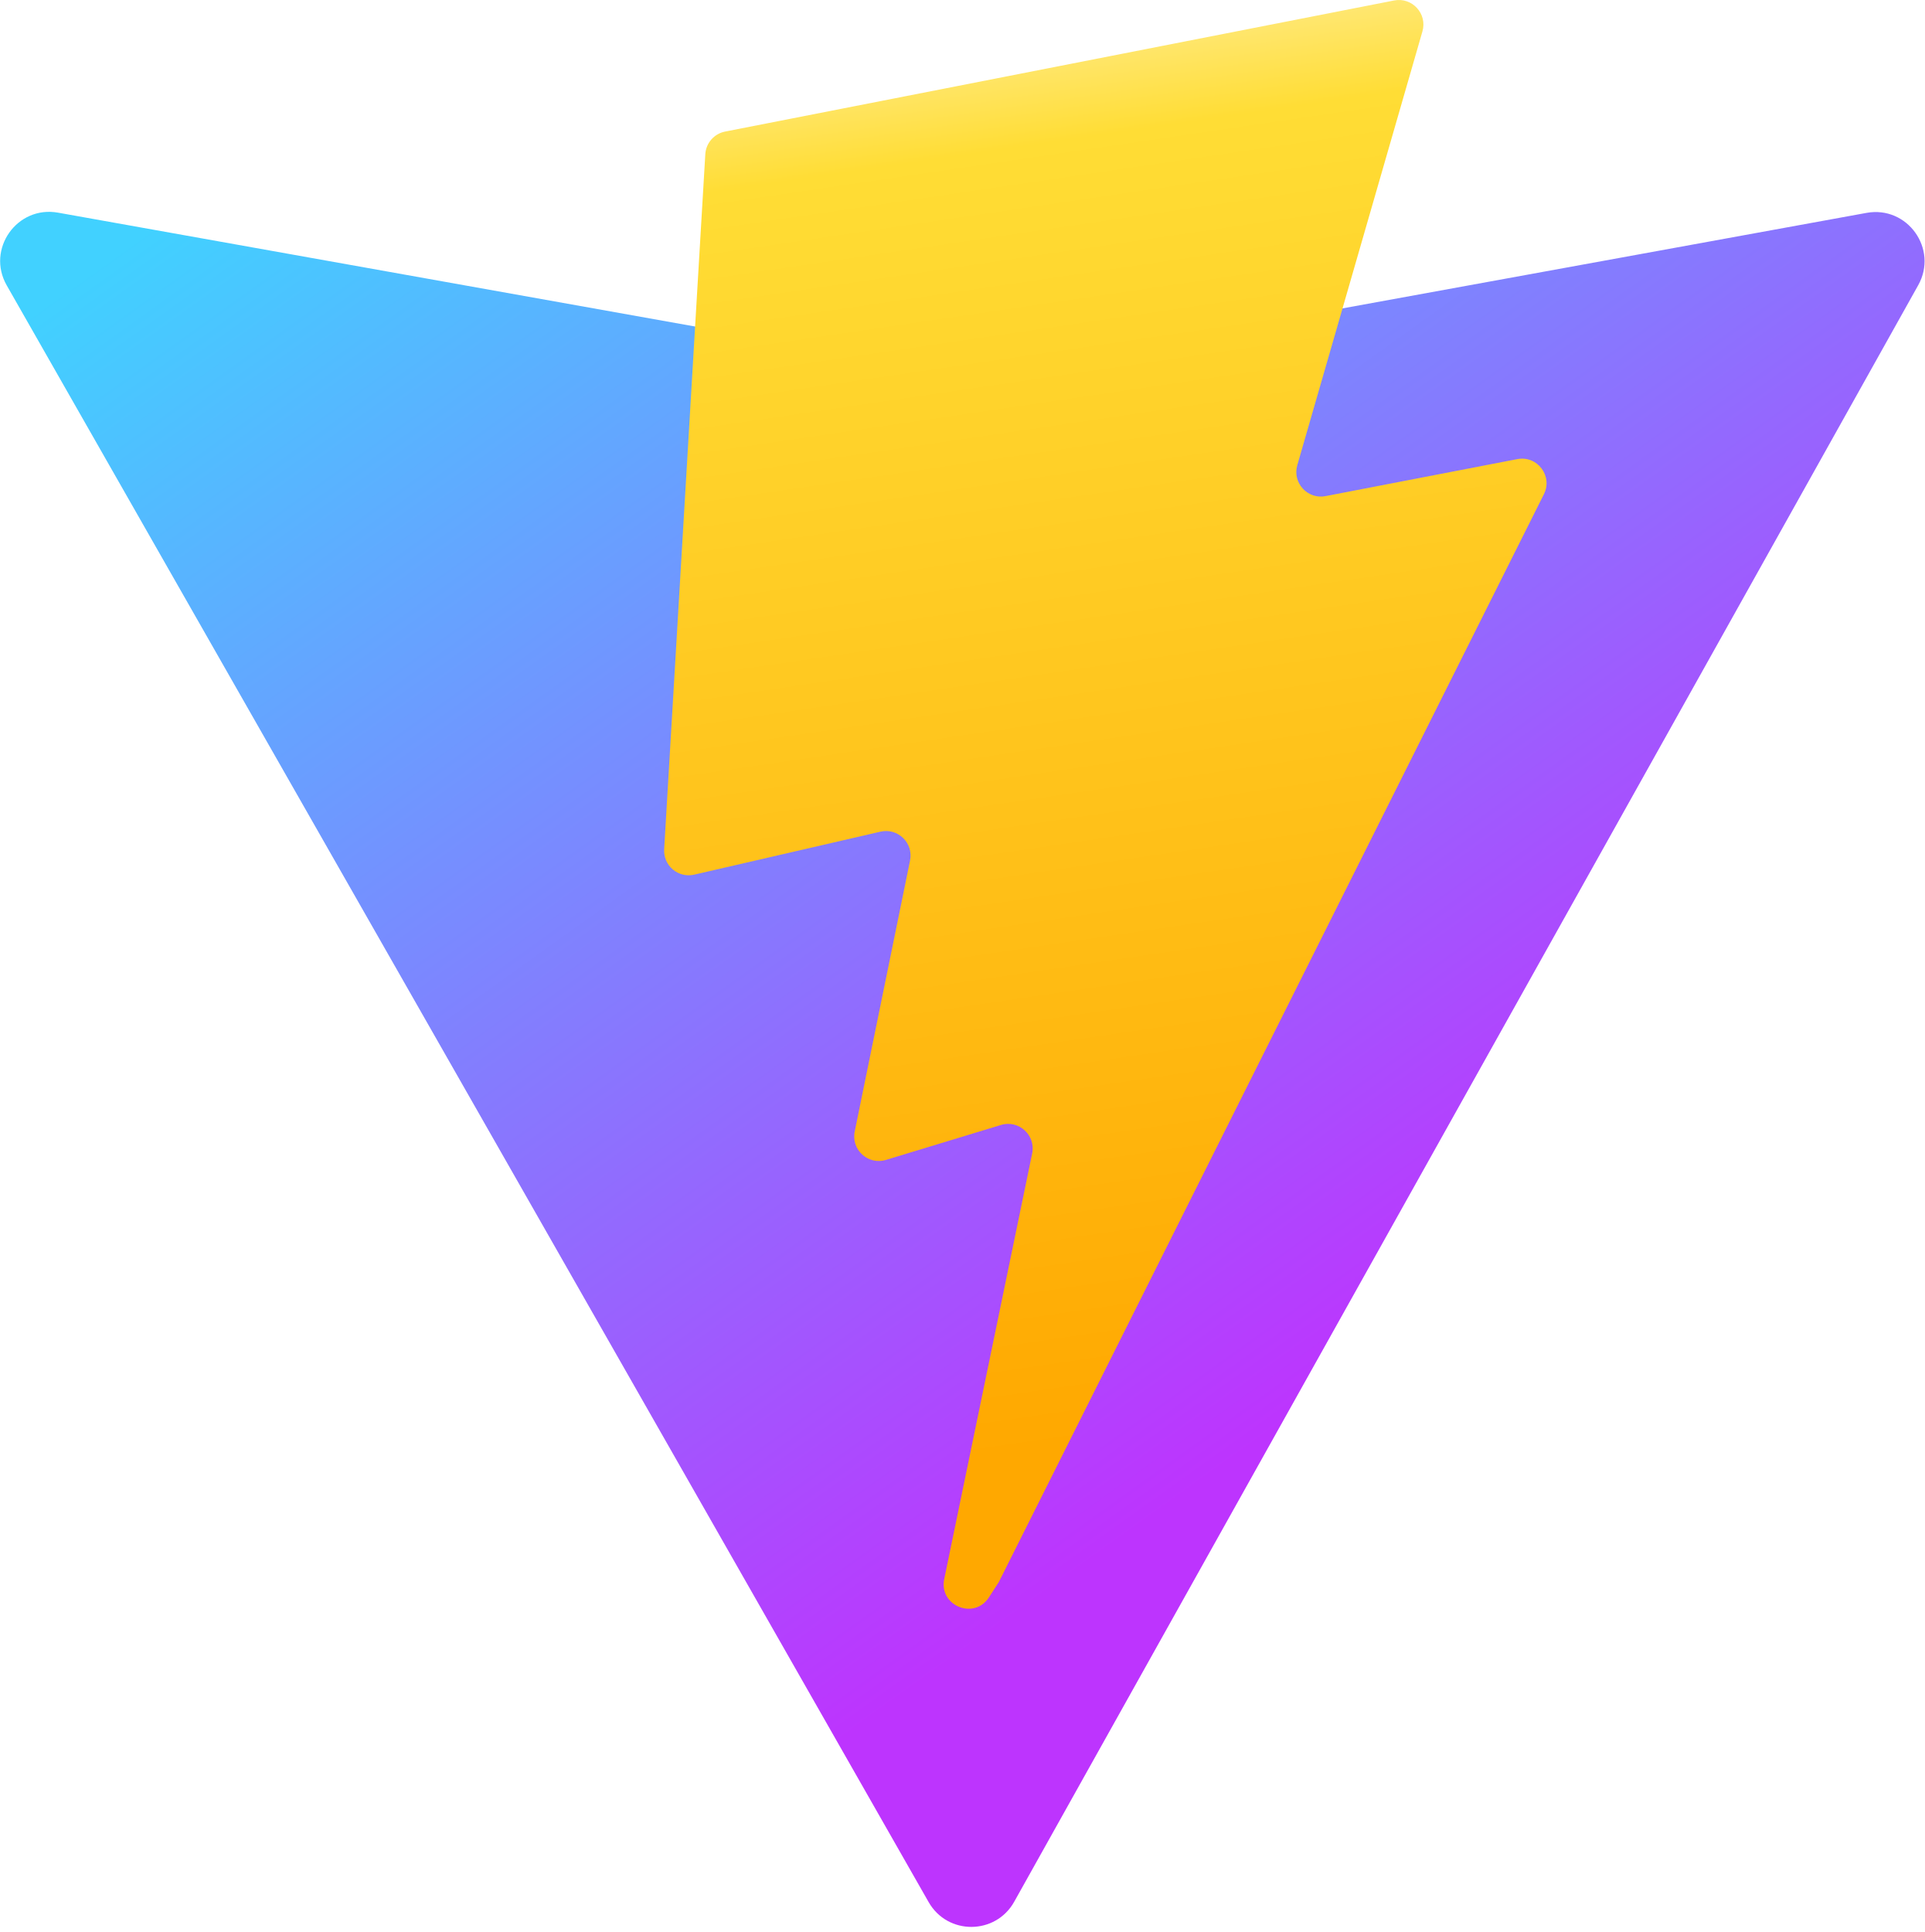
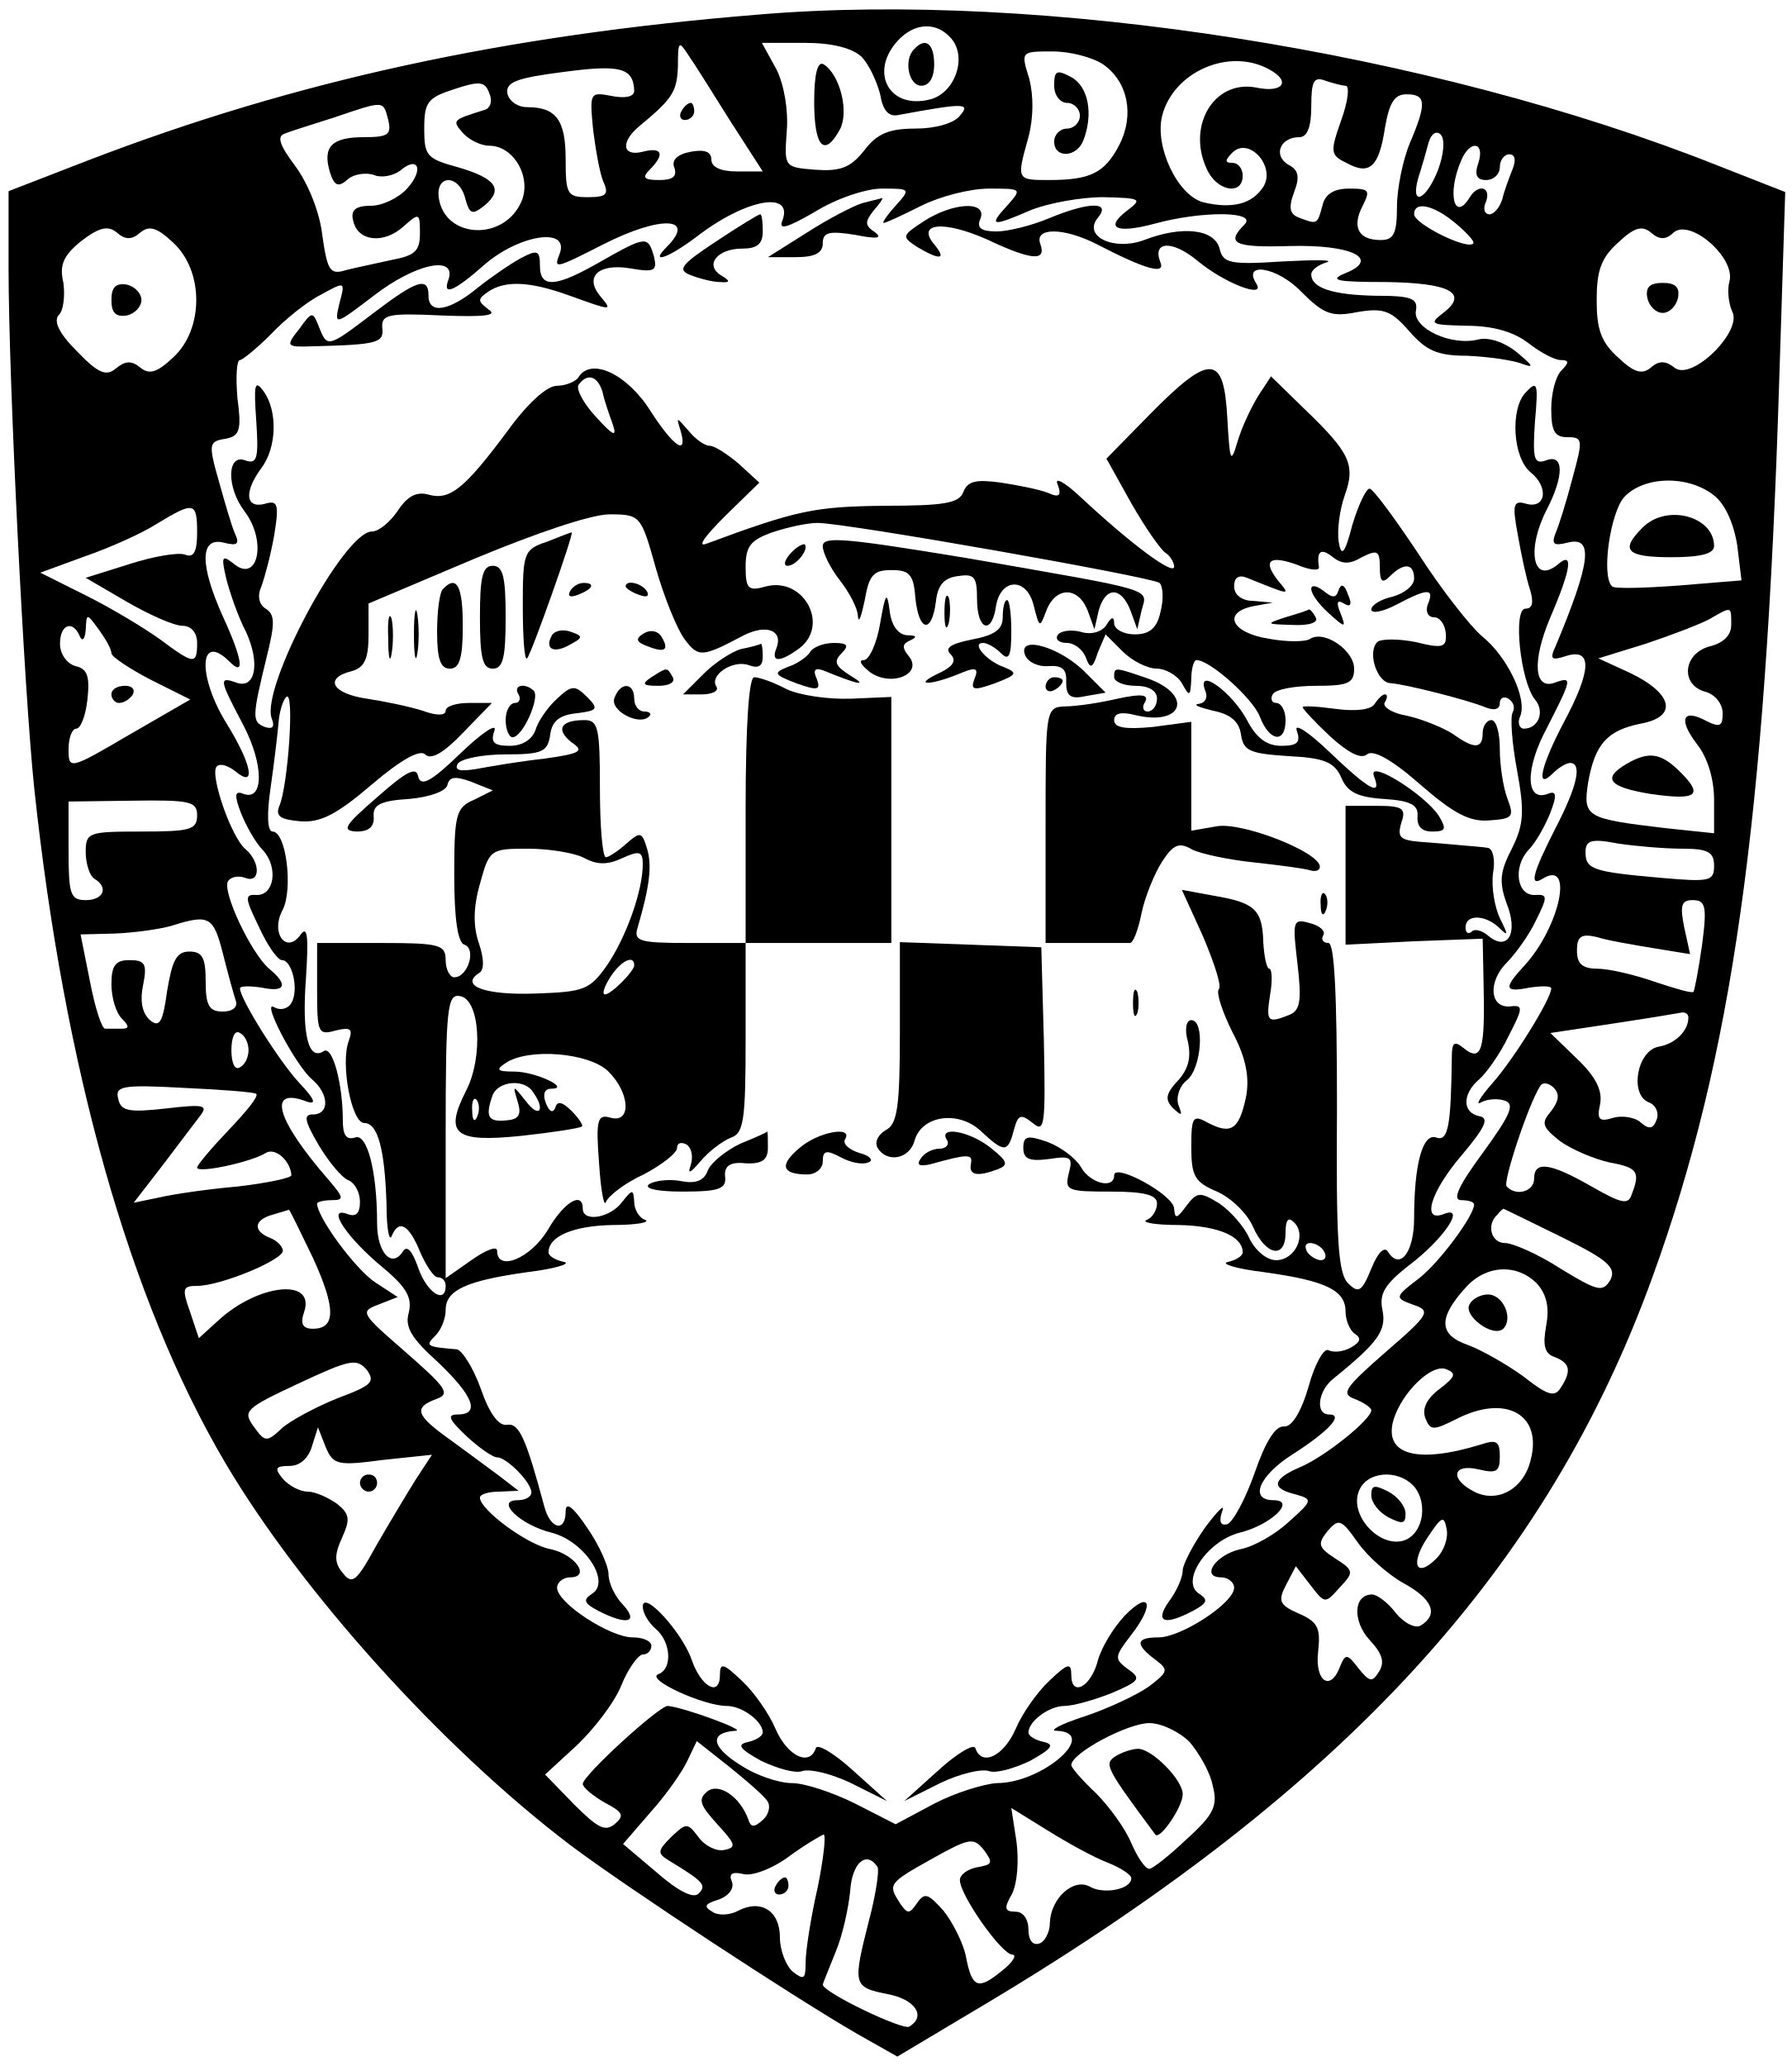
- <svg xmlns="http://www.w3.org/2000/svg" aria-hidden="true" role="img" class="iconify iconify--logos" width="31.88" height="32" preserveAspectRatio="xMidYMid meet" viewBox="0 0 256 257">
-   <defs>
-     <linearGradient id="IconifyId1813088fe1fbc01fb466" x1="-.828%" x2="57.636%" y1="7.652%" y2="78.411%">
-       <stop offset="0%" stop-color="#41D1FF" />
-       <stop offset="100%" stop-color="#BD34FE" />
-     </linearGradient>
-     <linearGradient id="IconifyId1813088fe1fbc01fb467" x1="43.376%" x2="50.316%" y1="2.242%" y2="89.03%">
-       <stop offset="0%" stop-color="#FFEA83" />
-       <stop offset="8.333%" stop-color="#FFDD35" />
-       <stop offset="100%" stop-color="#FFA800" />
-     </linearGradient>
-   </defs>
-   <path fill="url(#IconifyId1813088fe1fbc01fb466)" d="M255.153 37.938L134.897 252.976c-2.483 4.44-8.862 4.466-11.382.048L.875 37.958c-2.746-4.814 1.371-10.646 6.827-9.67l120.385 21.517a6.537 6.537 0 0 0 2.322-.004l117.867-21.483c5.438-.991 9.574 4.796 6.877 9.62Z" />
-   <path fill="url(#IconifyId1813088fe1fbc01fb467)" d="M185.432.063L96.44 17.501a3.268 3.268 0 0 0-2.634 3.014l-5.474 92.456a3.268 3.268 0 0 0 3.997 3.378l24.777-5.718c2.318-.535 4.413 1.507 3.936 3.838l-7.361 36.047c-.495 2.426 1.782 4.5 4.151 3.78l15.304-4.649c2.372-.72 4.652 1.36 4.15 3.788l-11.698 56.621c-.732 3.542 3.979 5.473 5.943 2.437l1.313-2.028l72.516-144.72c1.215-2.423-.88-5.186-3.54-4.672l-25.505 4.922c-2.396.462-4.435-1.77-3.759-4.114l16.646-57.705c.677-2.35-1.37-4.583-3.769-4.113Z" />
+ <svg xmlns="http://www.w3.org/2000/svg" version="1.0" width="209pt" height="241pt" viewBox="0 0 209 241" preserveAspectRatio="xMidYMid meet">
+   <g transform="translate(0,241) scale(0.1,-0.1)" fill="#000000" stroke="none">
+     <path d="M885 2393 c-296 -24 -540 -77 -782 -170 l-93 -36 0 -91 c0 -127 18 -492 30 -606 35 -327 111 -596 222 -785 89 -151 253 -333 403 -447 65 -49 263 -179 336 -221 l46 -26 109 65 c415 249 649 505 772 844 93 256 132 532 148 1046 l7 220 -79 31 c-335 133 -788 204 -1119 176z m225 -28 c19 -22 4 -64 -25 -71 -47 -12 -71 31 -38 68 20 22 46 23 63 3z m-258 -96 l38 -59 -30 0 c-19 0 -30 5 -30 14 0 9 -8 12 -24 9 -16 -3 -23 -10 -19 -19 3 -10 -2 -14 -18 -14 -18 0 -20 3 -11 12 18 18 15 27 -8 21 -24 -6 -26 11 -5 29 40 33 45 41 46 71 0 29 1 30 12 13 7 -10 29 -45 49 -77z m153 75 c9 -9 18 -29 22 -44 3 -19 10 -27 22 -24 76 14 84 14 71 -1 -7 -9 -29 -15 -52 -15 -31 0 -45 -6 -60 -26 -16 -20 -28 -24 -57 -22 -36 3 -36 3 -33 45 2 24 -3 54 -12 72 l-17 31 50 0 c32 0 55 -6 66 -16z m282 -9 c29 -20 37 -59 19 -94 -17 -33 -34 -41 -82 -41 -38 0 -38 0 -24 50 6 23 6 48 1 68 -10 32 -10 32 27 32 21 0 47 -7 59 -15z m-547 -31 c0 -7 -11 -9 -26 -6 -26 5 -26 4 -22 -39 3 -24 8 -52 12 -61 7 -15 3 -18 -18 -18 -24 0 -26 3 -26 44 0 46 -11 61 -45 61 -11 0 -21 7 -23 16 -2 13 10 18 65 25 67 9 82 5 83 -22z m741 25 c26 -14 16 -28 -16 -21 -50 9 -82 -48 -55 -99 13 -23 40 -26 40 -4 0 8 -5 15 -12 15 -9 0 -9 3 0 12 19 19 51 -16 36 -40 -13 -20 -36 -26 -70 -18 -30 8 -57 65 -48 101 13 51 78 80 125 54z m-915 -47 c-38 -12 -39 -12 -26 -27 7 -8 21 -15 31 -15 29 0 50 -38 37 -66 -21 -46 -89 -42 -96 5 -4 28 24 28 31 -1 5 -18 8 -19 22 -8 23 19 14 32 -31 45 -36 10 -39 13 -39 45 0 31 4 36 35 46 30 10 36 9 41 -5 4 -9 1 -17 -5 -19z m1004 28 c5 0 3 -18 -5 -40 -13 -37 -13 -41 6 -50 27 -15 38 -5 45 41 5 29 11 39 25 39 23 0 24 -10 4 -57 -8 -19 -15 -53 -15 -74 0 -32 -4 -39 -19 -39 -26 0 -34 15 -21 40 9 18 8 20 -16 20 -17 0 -28 -6 -31 -20 -6 -22 -6 -22 -27 -14 -11 4 -13 11 -6 30 7 18 5 26 -7 32 -18 11 -9 32 13 32 9 0 14 11 14 36 0 29 3 35 16 30 9 -3 20 -6 24 -6z m-1117 -40 c4 -17 0 -20 -28 -20 -38 0 -49 -11 -40 -41 5 -16 10 -18 21 -8 7 6 21 8 30 5 9 -4 23 -1 31 5 21 18 28 1 8 -21 -10 -11 -29 -20 -42 -20 -18 0 -24 -5 -21 -17 5 -25 36 -28 59 -7 18 16 19 16 19 -8 0 -21 -6 -26 -32 -31 -18 -4 -42 -9 -54 -12 -19 -6 -22 -1 -28 41 -3 27 -17 61 -32 81 -18 24 -21 34 -12 37 7 3 33 11 58 19 59 20 57 20 63 -3z m1225 -58 c-14 -36 -33 -44 -23 -9 4 12 9 30 12 41 3 10 9 14 14 9 5 -5 4 -22 -3 -41z m47 8 c-5 -14 -2 -20 9 -20 9 0 16 7 16 15 0 8 5 15 11 15 7 0 8 -7 4 -17 -4 -10 -10 -26 -12 -35 -3 -10 -10 -18 -15 -18 -6 0 -8 7 -4 15 6 17 -9 21 -19 5 -18 -30 -27 4 -10 43 10 24 28 22 20 -3z m-680 -50 c-10 -11 -16 -20 -14 -20 3 0 22 9 44 20 22 11 57 20 79 20 38 0 39 0 21 -20 -22 -24 -18 -25 28 -5 20 8 58 15 84 15 44 -1 46 -2 29 -15 -28 -21 -14 -28 31 -16 54 15 121 15 105 -1 -22 -22 -12 -27 53 -25 72 2 107 -15 64 -32 -19 -8 -9 -10 48 -10 75 -1 97 -13 67 -36 -17 -13 -15 -14 27 -15 31 0 55 -7 72 -20 14 -11 31 -20 38 -20 10 0 10 -3 1 -12 -7 -7 -12 -27 -12 -45 0 -26 4 -33 19 -33 18 0 18 -3 6 -47 -7 -27 -16 -56 -20 -65 -5 -13 -2 -15 14 -11 31 8 27 -23 -14 -121 -7 -15 -5 -17 13 -11 30 9 29 -17 -3 -77 -27 -51 -34 -81 -13 -60 7 7 16 12 20 12 14 0 9 -26 -17 -76 -27 -53 -31 -69 -15 -59 37 23 20 -56 -21 -101 -25 -27 -24 -32 6 -26 14 2 25 2 25 -1 0 -12 -44 -83 -69 -111 -14 -16 -20 -26 -13 -22 7 4 20 5 28 2 12 -4 6 -17 -26 -61 -28 -38 -36 -55 -25 -55 8 0 15 -2 15 -5 0 -13 -40 -67 -64 -86 -29 -22 -29 -23 -7 -31 21 -7 19 -11 -32 -55 -48 -42 -53 -49 -36 -55 10 -4 19 -10 19 -13 0 -11 -54 -54 -82 -66 -33 -14 -36 -25 -7 -32 21 -6 21 -7 -7 -32 -16 -15 -41 -29 -56 -32 -29 -6 -48 -33 -23 -33 8 0 15 -6 15 -12 0 -18 -62 -58 -88 -58 -27 0 -28 -8 -4 -26 16 -12 15 -14 -7 -31 -14 -10 -48 -26 -75 -35 -28 -9 -43 -17 -33 -17 50 -2 -16 -61 -70 -61 -15 -1 -48 -11 -73 -24 l-45 -24 -47 24 c-26 13 -59 24 -74 24 -15 0 -42 9 -60 21 -34 21 -37 38 -6 40 15 0 -62 28 -79 29 -10 0 -99 -81 -99 -91 0 -4 12 -14 26 -22 21 -11 23 -15 11 -25 -11 -9 -20 -4 -47 23 l-34 35 37 34 c20 19 44 50 52 70 8 20 20 36 25 36 6 0 10 5 10 10 0 6 -10 10 -22 10 -26 0 -88 40 -88 58 0 6 7 12 15 12 25 0 6 27 -23 33 -27 5 -82 46 -82 60 0 4 10 7 23 7 l22 1 -22 17 c-12 9 -38 28 -57 42 -41 29 -44 38 -17 48 17 6 12 13 -36 55 -52 45 -53 47 -32 55 l23 9 -26 17 c-23 15 -68 76 -68 92 0 2 8 4 17 4 15 0 14 3 -3 23 -62 71 -73 110 -26 92 12 -4 9 3 -9 22 -24 26 -69 98 -69 110 0 3 11 3 25 1 28 -6 32 3 9 22 -21 18 -55 90 -48 102 3 5 12 7 20 4 18 -7 18 18 1 33 -17 13 -43 89 -34 97 4 4 13 1 22 -6 24 -20 19 8 -10 55 -35 56 -33 109 3 73 18 -18 15 3 -8 53 -27 60 -27 93 1 86 16 -4 19 -2 13 11 -4 9 -12 37 -19 62 -12 42 -11 45 7 48 18 3 20 10 15 48 -2 24 -1 44 3 44 3 0 20 14 36 30 16 17 42 38 58 46 29 16 29 16 22 -10 -6 -26 -6 -26 40 9 49 38 98 48 87 18 -7 -19 8 -12 42 18 40 35 100 45 88 13 -7 -18 -6 -18 51 11 67 34 109 32 74 -3 -21 -21 2 -13 35 12 57 44 113 54 100 19 -5 -12 5 -9 38 10 24 15 59 27 78 27 33 0 34 0 16 -20z m654 -21 c13 -11 22 -21 20 -23 -7 -8 -69 23 -69 34 0 16 23 11 49 -11z m-1535 -10 c10 8 19 6 38 -12 36 -33 36 -101 0 -134 -19 -18 -28 -20 -38 -12 -11 9 -18 8 -29 -1 -11 -9 -20 -6 -45 20 -22 22 -28 36 -21 43 5 5 7 22 5 37 -5 21 0 32 21 49 21 16 31 18 41 10 10 -9 18 -9 28 0z m1789 0 c20 16 72 -30 65 -57 -3 -10 -1 -26 3 -35 13 -23 -47 -82 -67 -66 -10 8 -18 9 -28 0 -10 -8 -19 -6 -38 12 -20 18 -25 33 -25 67 0 34 5 49 25 67 19 18 28 20 38 12 10 -9 18 -9 27 0z m47 -307 c13 -10 23 -33 27 -58 l5 -41 -73 -6 c-40 -3 -76 -4 -78 -1 -13 12 -2 86 14 104 23 25 75 26 105 2z m-1770 -43 c0 -23 -4 -30 -14 -26 -8 3 -37 -2 -65 -11 l-51 -16 48 -28 c26 -15 55 -28 65 -28 10 0 17 -8 17 -20 0 -26 -4 -25 -43 4 -18 13 -56 36 -86 51 l-54 27 52 19 c29 10 67 27 84 38 43 26 47 26 47 -10z m1790 -108 c0 -12 -9 -21 -25 -25 -31 -8 -35 -45 -5 -53 11 -3 20 -14 20 -25 0 -15 -3 -17 -19 -9 -28 15 -33 2 -11 -27 12 -15 20 -40 20 -65 l0 -39 -57 6 c-93 11 -96 13 -90 53 8 45 22 61 62 69 43 8 37 35 -13 59 l-37 17 55 17 c30 10 64 23 75 29 26 15 25 15 25 -7z m-1890 -33 c0 -4 21 -18 46 -31 l46 -23 -71 -41 c-70 -41 -71 -41 -71 -17 0 13 4 24 9 24 5 0 11 15 13 34 3 27 0 36 -14 39 -10 3 -18 14 -18 26 0 23 15 28 23 9 3 -7 6 -4 7 7 1 20 1 20 15 1 8 -11 15 -23 15 -28z m100 -189 c0 -17 -8 -19 -65 -19 -62 0 -65 -1 -65 -24 0 -14 5 -28 10 -31 17 -10 11 -25 -10 -25 -18 0 -20 7 -20 58 l0 57 75 1 c67 1 75 -1 75 -17z m1733 -39 c30 0 37 -4 37 -20 0 -18 -5 -19 -62 -14 -80 7 -88 10 -88 30 0 14 7 16 38 10 20 -3 54 -6 75 -6z m23 -112 c-4 -29 -9 -54 -10 -55 -2 -2 -22 4 -46 12 -23 8 -53 15 -66 15 -18 0 -24 6 -24 21 0 17 5 20 23 16 12 -4 42 -9 66 -13 l43 -7 -7 32 c-5 25 -3 31 10 31 15 0 17 -7 11 -52z m-1726 -10 c6 -24 13 -49 15 -55 3 -8 -4 -13 -15 -13 -16 0 -20 7 -20 35 0 28 -4 35 -19 35 -15 0 -20 -10 -26 -46 -5 -37 -9 -43 -20 -34 -9 8 -12 22 -8 41 5 25 2 29 -16 29 -16 0 -21 -6 -21 -28 0 -15 5 -33 12 -40 9 -9 9 -12 0 -12 -7 0 -15 0 -19 0 -4 -1 -12 24 -18 55 l-11 55 40 1 c23 1 52 5 66 9 44 14 49 11 60 -32z m1710 -75 c0 -16 -16 -31 -35 -34 -25 -5 -34 -56 -11 -65 8 -3 12 -12 9 -20 -4 -11 -9 -12 -19 -3 -7 6 -22 8 -32 5 -16 -5 -19 -2 -15 16 3 16 -5 32 -27 53 l-31 30 73 11 c40 6 76 12 81 13 4 0 7 -2 7 -6z m-1680 -38 c0 -8 -4 -17 -10 -20 -6 -4 -10 5 -10 20 0 15 4 24 10 20 6 -3 10 -12 10 -20z m9 -51 c3 -3 -12 -21 -32 -42 -20 -21 -37 -41 -37 -44 0 -7 62 6 80 17 11 7 29 -9 30 -26 0 -3 -28 -9 -62 -13 -35 -3 -76 -9 -93 -13 l-29 -6 34 44 c18 24 38 50 44 58 9 12 3 13 -40 8 -44 -5 -53 -3 -56 11 -4 15 4 17 76 13 45 -2 83 -5 85 -7z m1511 -20 c-12 -14 -11 -18 10 -35 14 -10 40 -21 58 -25 33 -6 36 -11 26 -37 -4 -13 -12 -11 -47 9 -49 28 -67 30 -67 9 0 -15 -21 -21 -32 -9 -5 4 25 95 39 117 3 5 10 4 16 -2 7 -7 6 -15 -3 -27z m-1445 -171 c27 -59 27 -83 0 -83 -12 0 -15 6 -10 20 13 40 -55 32 -101 -11 l-22 -20 -10 30 c-10 28 -9 31 8 31 27 0 100 30 100 41 0 5 -7 12 -15 15 -20 8 -19 21 3 27 9 3 18 5 19 6 1 0 13 -25 28 -56z m1457 24 c55 -27 64 -36 57 -50 -9 -15 -15 -13 -58 13 -26 17 -56 30 -65 30 -16 0 -22 21 -9 33 3 4 7 7 7 7 1 0 31 -15 68 -33z m-28 -55 c11 -13 14 -28 10 -49 -4 -22 -2 -32 10 -36 18 -7 20 -16 7 -36 -7 -11 -15 -9 -43 13 -19 14 -49 31 -65 37 -35 12 -35 32 -2 68 24 26 60 27 83 3z m-1400 -133 c-25 -10 -55 -26 -65 -35 -18 -17 -20 -16 -33 2 -13 18 -10 21 52 50 60 28 68 30 80 16 10 -14 6 -18 -34 -33z m1286 11 c-15 -11 -21 -23 -17 -34 6 -15 9 -15 37 -1 57 29 100 5 86 -48 -8 -34 -39 -51 -66 -37 -29 15 -25 33 5 26 21 -5 25 -3 25 15 0 18 -4 20 -22 14 -75 -23 -114 -12 -102 29 10 32 44 65 61 59 13 -5 11 -9 -7 -23z m-1233 -83 l57 6 -19 -29 c-10 -16 -31 -51 -46 -77 -23 -42 -28 -46 -39 -32 -10 12 -10 21 -1 41 10 22 9 28 -6 40 -10 7 -25 14 -34 14 -9 0 -22 7 -29 15 -10 12 -9 15 8 15 12 0 22 9 26 23 l7 22 9 -23 c9 -21 14 -22 67 -15z m1203 -31 c18 -22 9 -60 -16 -64 -28 -4 -58 31 -49 57 8 25 46 28 65 7z m-12 -113 c33 -18 41 -36 20 -49 -6 -4 -19 2 -29 14 -9 12 -22 22 -28 22 -22 0 -23 -31 -3 -53 15 -16 18 -26 11 -37 -8 -13 -11 -12 -24 4 -13 17 -15 17 -21 3 -11 -31 -30 -19 -26 16 3 28 0 35 -23 45 -23 10 -24 15 -14 34 l11 21 17 -22 c17 -22 17 -22 34 -3 17 18 17 20 -5 34 -20 13 -21 17 -9 32 13 15 16 14 35 -13 12 -17 36 -38 54 -48z m38 29 c-24 -24 -31 -6 -10 25 16 24 19 26 22 9 2 -10 -3 -25 -12 -34z m-288 -214 c11 -13 24 -35 27 -51 6 -23 2 -33 -30 -62 -20 -19 -40 -35 -44 -35 -5 0 -14 14 -21 30 -7 17 -26 43 -41 58 -16 15 -29 30 -29 33 0 14 66 49 91 49 14 0 35 -10 47 -22z m-492 -70 c3 -5 1 -15 -6 -21 -10 -9 -14 -9 -17 1 -10 27 -35 43 -48 32 -11 -9 -8 -16 12 -38 21 -23 23 -27 8 -30 -9 -2 -23 5 -30 15 -13 17 -14 17 -32 0 -16 -16 -16 -19 -3 -27 41 -25 45 -29 35 -39 -6 -6 -24 3 -49 25 l-39 33 32 37 c18 20 37 47 43 60 l11 23 38 -30 c21 -17 42 -35 45 -41z m397 -71 c15 -6 27 -14 27 -18 0 -13 -32 -19 -48 -10 -19 11 -46 -13 -47 -42 0 -11 -6 -22 -12 -24 -8 -3 -13 4 -13 16 0 12 -6 21 -15 21 -13 0 -14 4 -4 21 6 13 8 38 5 61 l-6 39 42 -26 c24 -15 55 -32 71 -38z m-339 -29 c-8 -35 -14 -74 -14 -87 0 -20 -2 -21 -15 -11 -8 7 -15 25 -15 40 0 31 -22 45 -49 31 -9 -5 -23 -6 -30 -1 -10 6 -9 9 7 14 12 4 19 13 16 21 -4 9 0 12 13 9 10 -3 34 6 53 20 19 14 38 25 41 26 3 0 0 -28 -7 -62z m187 24 c-12 -2 -21 -9 -21 -15 0 -18 49 -87 61 -87 6 0 1 -9 -12 -19 -28 -23 -35 -20 -42 17 -3 15 -15 39 -26 53 -18 20 -22 22 -31 9 -9 -13 -11 -13 -20 0 -14 22 -14 23 38 52 43 24 48 25 60 10 11 -15 10 -17 -7 -20z m-117 0 c2 -4 -2 -32 -10 -62 -19 -75 -19 -78 21 -86 33 -6 46 -26 26 -38 -7 -5 -101 40 -101 49 0 1 7 18 15 38 8 19 15 51 17 71 2 33 19 48 32 28z" />
+     <path d="M1067 2353 c-13 -12 -7 -43 8 -43 9 0 15 9 15 25 0 24 -10 32 -23 18z" />
+     <path d="M795 2280 c-3 -5 -1 -10 4 -10 6 0 11 5 11 10 0 6 -2 10 -4 10 -3 0 -8 -4 -11 -10z" />
+     <path d="M950 2291 c0 -53 12 -65 30 -32 11 21 0 64 -19 76 -7 4 -11 -11 -11 -44z" />
+     <path d="M1230 2310 c0 -11 7 -20 15 -20 8 0 15 -7 15 -15 0 -8 -7 -15 -15 -15 -8 0 -15 -7 -15 -15 0 -20 26 -19 34 1 12 31 6 63 -14 74 -17 9 -20 8 -20 -10z" />
+     <path d="M1006 2173 c-10 -3 -39 -18 -64 -34 l-46 -29 32 0 c23 0 32 5 32 16 0 13 7 15 38 10 25 -5 32 -4 23 3 -12 8 -12 12 -2 25 8 9 12 15 10 15 -2 -1 -12 -3 -23 -6z" />
+     <path d="M1078 2152 c-26 -17 -26 -18 -8 -30 27 -16 35 -15 20 3 -21 25 11 28 61 6 53 -25 70 -26 63 -6 -8 20 27 20 66 0 56 -29 80 -36 74 -21 -10 25 14 26 43 2 31 -26 80 -45 69 -27 -17 26 24 20 52 -9 27 -27 36 -30 66 -24 30 5 39 2 60 -22 20 -23 33 -29 68 -29 23 -1 52 -5 63 -9 16 -6 14 -3 -5 13 -15 12 -33 18 -45 15 -32 -8 -76 13 -73 33 3 15 -5 18 -47 18 -50 1 -75 9 -75 25 0 5 8 11 18 14 9 3 -14 3 -52 1 -61 -4 -69 -2 -73 15 -6 23 -44 27 -88 10 -35 -13 -72 4 -54 26 16 19 -10 19 -58 -1 -19 -8 -47 -15 -60 -15 -18 0 -24 4 -19 15 8 21 -32 19 -66 -3z" />
+     <path d="M835 2128 c-41 -27 -45 -33 -29 -39 10 -4 26 -8 34 -8 12 -1 13 1 1 8 -19 12 -4 31 25 31 17 0 24 5 24 20 0 11 -1 20 -3 20 -2 0 -25 -14 -52 -32z" />
+     <path d="M701 2105 c-52 -30 -71 -32 -71 -5 0 18 -3 19 -22 9 -13 -7 -36 -23 -51 -35 -33 -27 -57 -31 -57 -9 0 23 -14 18 -64 -20 -54 -41 -54 -41 -64 -16 -7 18 -8 18 -23 -3 -16 -20 -15 -21 15 -20 78 2 84 4 82 22 -1 15 7 17 69 14 51 -2 66 0 55 7 -13 10 -13 12 0 21 20 13 48 12 95 -5 50 -18 50 -18 35 0 -18 22 -2 38 35 32 29 -5 32 -3 28 14 -7 24 -9 24 -62 -6z" />
+     <path d="M675 1970 c-3 -5 -15 -10 -25 -10 -12 0 -35 -21 -58 -53 -50 -67 -67 -81 -92 -74 -14 4 -25 -2 -36 -19 -9 -13 -22 -24 -30 -24 -33 0 -130 -182 -117 -218 4 -10 1 -13 -8 -10 -15 6 -15 11 2 81 10 40 10 50 -1 57 -8 5 -10 15 -5 26 4 11 11 37 15 60 6 37 4 41 -12 36 -22 -5 -23 15 -3 42 18 24 19 66 3 89 -11 15 -12 9 -9 -34 3 -44 1 -51 -13 -46 -21 8 -22 -31 -1 -59 27 -35 16 -86 -13 -61 -13 10 -14 8 -8 -18 4 -16 14 -45 23 -62 17 -37 11 -68 -12 -59 -20 7 -19 3 9 -50 24 -46 24 -89 0 -80 -10 4 -11 -1 -3 -22 6 -15 17 -35 26 -44 18 -20 13 -53 -8 -52 -14 1 -13 -4 3 -37 10 -22 22 -39 27 -39 12 0 20 -35 11 -50 -4 -7 -13 -9 -20 -5 -16 10 25 -68 44 -84 20 -17 21 -41 1 -41 -11 0 -10 -7 7 -36 12 -20 27 -38 35 -41 7 -3 13 -14 13 -25 0 -14 -5 -18 -15 -14 -25 9 0 -28 41 -62 29 -24 35 -36 31 -53 -5 -17 3 -30 34 -58 41 -39 50 -61 23 -61 -13 0 -10 -6 10 -25 15 -14 31 -25 36 -25 11 0 40 -29 40 -41 0 -5 -7 -9 -16 -9 -27 0 3 -29 40 -38 38 -10 69 -57 47 -71 -11 -7 -10 -11 7 -20 33 -17 48 -14 29 7 -10 10 -17 26 -17 36 0 9 -11 34 -25 54 -16 24 -25 31 -25 19 0 -25 -18 -21 -25 6 -21 78 -29 97 -43 95 -10 -2 -21 13 -31 42 -9 25 -22 45 -28 46 -36 3 -37 4 -25 16 7 7 12 20 12 30 0 23 24 34 95 44 33 4 52 10 43 12 -10 2 -18 7 -18 11 0 19 29 31 74 32 28 0 45 3 39 6 -7 2 -13 12 -13 21 -1 15 -2 15 -14 0 -14 -19 -46 -24 -46 -8 0 21 -22 8 -41 -25 -20 -33 -59 -49 -59 -24 0 6 -13 1 -30 -11 l-30 -21 0 166 c0 151 2 166 17 163 23 -4 27 -71 7 -110 -26 -51 -14 -61 64 -53 37 4 69 9 71 11 2 1 -4 10 -12 18 -11 11 -17 12 -19 4 -3 -7 -7 -5 -11 5 -4 10 -2 17 6 17 24 0 -18 20 -43 20 -20 0 -22 2 -10 10 27 18 98 12 120 -10 25 -25 27 -60 3 -54 -16 5 -18 -2 -14 -53 2 -32 6 -52 8 -45 3 7 22 22 44 32 21 11 39 25 39 31 0 6 5 7 11 4 6 -4 8 -14 5 -24 -4 -11 -1 -10 11 4 10 12 26 24 36 28 15 5 17 21 17 117 l0 110 85 0 85 0 0 144 0 143 -47 -2 c-27 -1 -60 4 -75 11 -15 8 -32 14 -38 14 -6 0 -10 -53 -10 -155 l0 -155 -66 0 c-58 0 -65 2 -60 18 14 48 17 72 11 92 -6 20 -8 20 -24 6 -10 -9 -21 -16 -24 -16 -4 0 -7 36 -7 80 0 71 -2 80 -18 80 -28 0 -34 -11 -15 -26 15 -10 11 -13 -32 -19 -28 -3 -63 -9 -79 -12 -19 -3 -26 -2 -22 6 4 6 29 11 56 11 43 0 49 3 52 23 2 16 11 23 31 25 24 3 26 5 12 19 -14 14 -18 14 -35 -2 -11 -10 -22 -26 -25 -36 -4 -12 -16 -19 -30 -19 -19 0 -23 4 -18 18 3 9 -15 -3 -40 -27 -34 -33 -46 -39 -49 -27 -2 12 -13 7 -48 -24 -38 -33 -42 -39 -24 -40 15 0 21 6 20 18 -1 13 8 18 41 20 24 2 43 9 45 16 2 10 9 11 28 4 l25 -10 -22 -11 c-21 -9 -23 -17 -23 -88 0 -50 4 -79 12 -81 14 -5 4 -38 -12 -38 -5 0 -10 9 -10 20 0 18 -7 20 -75 20 l-75 0 0 -54 c0 -51 1 -54 22 -48 17 4 20 2 15 -12 -10 -26 3 -96 18 -96 16 0 24 -31 26 -95 0 -27 3 -44 6 -37 8 20 20 14 33 -18 7 -16 16 -30 21 -30 5 0 9 -4 9 -10 0 -22 -22 -8 -32 21 -7 20 -13 27 -18 19 -13 -20 -30 -1 -30 33 0 62 -12 106 -26 100 -10 -3 -14 3 -14 20 0 43 -12 87 -22 81 -18 -12 -26 18 -21 85 3 47 2 62 -6 51 -17 -24 -36 2 -21 29 12 24 4 91 -12 91 -6 0 -7 20 -2 53 4 28 8 62 9 74 1 13 5 26 9 30 10 9 2 -104 -8 -127 -5 -12 1 -16 24 -18 24 -2 43 8 84 43 34 29 56 41 62 35 7 -7 22 2 44 25 l34 35 -27 0 c-15 0 -27 -4 -27 -9 0 -6 -11 -6 -27 0 -16 5 -45 11 -65 14 -41 6 -50 24 -18 32 15 4 20 14 20 42 l0 37 123 52 c72 30 137 52 158 52 36 0 37 -1 54 -62 10 -35 25 -72 34 -84 16 -21 20 -21 69 5 26 13 46 6 38 -15 -7 -17 4 -17 27 0 35 27 5 83 -39 72 -21 -6 -24 -3 -24 23 0 24 6 31 31 40 18 6 41 11 53 11 33 0 390 -63 399 -70 4 -4 5 -19 1 -34 -4 -19 -13 -26 -30 -26 -13 0 -24 6 -24 13 0 8 -3 8 -9 -2 -5 -8 -18 -12 -30 -8 -12 3 -24 1 -27 -4 -3 -5 2 -9 11 -9 8 0 18 -7 22 -17 5 -14 8 -13 14 6 l9 21 20 -20 c11 -11 29 -20 40 -20 10 0 24 -8 29 -17 9 -16 10 -16 11 5 0 12 3 22 6 22 16 0 66 -45 74 -66 11 -29 30 -32 30 -4 0 11 -5 20 -11 20 -5 0 -7 5 -4 10 3 6 26 10 51 10 37 0 44 3 44 20 0 21 -34 45 -51 35 -5 -4 -28 -4 -49 0 -44 7 -54 31 -17 38 l22 4 -22 2 c-14 0 -23 7 -23 17 0 10 5 14 15 10 52 -21 51 -21 36 -3 -18 23 -10 30 23 18 14 -6 25 -7 25 -3 -3 19 2 23 15 13 11 -9 20 -10 35 -1 18 9 21 8 21 -12 0 -17 3 -19 12 -10 16 16 28 15 28 -3 0 -8 -11 -17 -25 -21 -14 -3 -25 -10 -25 -15 0 -5 13 -3 30 6 36 19 44 19 36 0 -3 -8 0 -15 7 -15 7 0 13 -8 14 -19 1 -16 -3 -18 -35 -10 -20 4 -41 4 -45 0 -12 -12 0 -48 16 -48 16 -1 88 -19 110 -28 10 -4 17 -3 17 5 0 6 5 8 10 5 6 -4 8 -10 5 -16 -3 -5 -1 -35 5 -67 9 -49 8 -64 -6 -92 -14 -27 -15 -39 -6 -64 14 -35 1 -56 -21 -38 -8 7 -17 9 -20 5 -4 -3 -7 -1 -7 5 0 16 23 15 39 0 11 -11 11 -9 1 11 -6 13 -10 36 -8 52 3 16 0 29 -6 30 -6 1 -20 2 -31 3 -11 1 -33 3 -48 4 -23 2 -27 5 -22 22 6 17 2 20 -29 20 l-36 0 0 -81 0 -81 80 4 80 3 1 -50 c2 -81 -2 -95 -24 -77 -10 8 -13 6 -13 -11 -1 -79 -4 -99 -18 -94 -16 6 -26 -31 -26 -94 0 -39 -16 -61 -30 -40 -4 8 -12 1 -20 -19 -11 -27 -15 -29 -27 -17 -12 12 -14 52 -13 206 0 133 -3 191 -10 191 -6 0 -9 4 -6 9 3 5 -4 11 -15 14 -21 6 -21 3 -15 -48 5 -43 3 -54 -10 -59 -25 -10 -27 -8 -22 24 3 17 2 30 -1 30 -3 0 -6 14 -7 31 -1 38 -10 46 -57 54 l-38 7 25 -55 c13 -31 22 -58 18 -61 -3 -4 4 -26 16 -50 16 -30 20 -53 16 -75 -8 -38 -17 -45 -44 -31 -18 10 -20 8 -20 -28 0 -34 4 -41 30 -52 16 -7 35 -25 42 -41 15 -34 38 -38 38 -7 0 15 3 19 10 12 15 -15 1 -44 -21 -44 -11 0 -24 11 -31 25 -6 14 -22 32 -35 41 -23 14 -26 14 -39 -3 -11 -15 -13 -15 -14 -3 0 16 -70 54 -70 39 0 -17 -29 -9 -39 10 -6 10 -23 23 -39 29 -23 8 -28 7 -28 -7 0 -13 7 -16 30 -13 26 4 28 2 23 -17 -5 -20 -1 -21 49 -21 40 0 54 -4 54 -14 0 -8 -6 -17 -12 -19 -7 -3 10 -6 38 -6 45 -1 74 -13 74 -32 0 -4 -8 -9 -17 -11 -10 -2 9 -8 42 -12 72 -10 95 -21 95 -46 0 -10 5 -22 11 -26 8 -5 6 -10 -5 -16 -9 -5 -20 -6 -26 -3 -5 3 -16 -16 -23 -42 -9 -31 -20 -48 -29 -47 -10 1 -22 -19 -34 -54 -11 -31 -25 -57 -32 -60 -8 -2 -10 3 -6 15 4 10 -5 1 -20 -19 -14 -20 -26 -43 -26 -50 0 -8 -7 -24 -16 -36 -17 -24 -6 -29 28 -11 17 9 18 13 7 20 -22 14 9 61 47 71 37 9 67 38 40 38 -29 0 -17 29 23 54 42 27 59 46 42 46 -17 0 -13 28 5 42 52 42 62 56 57 80 -4 19 3 30 31 52 40 30 67 70 41 60 -27 -11 -16 26 21 69 27 32 32 43 20 45 -20 4 -20 26 0 43 8 7 24 29 34 50 17 33 18 37 2 35 -24 -2 -26 29 -4 51 10 10 26 32 34 49 14 28 14 31 -1 30 -21 -1 -26 32 -8 52 9 9 20 29 26 44 8 21 7 26 -3 22 -26 -10 -27 29 -1 77 29 57 30 60 10 53 -25 -10 -28 24 -6 76 25 58 27 78 8 61 -29 -23 -36 19 -12 65 20 39 20 65 -1 57 -14 -5 -16 1 -13 45 4 45 3 49 -11 34 -18 -19 -15 -76 6 -93 21 -17 18 -42 -4 -37 -16 5 -18 1 -11 -36 4 -23 10 -51 14 -63 5 -16 3 -23 -5 -23 -15 0 -6 -85 11 -106 12 -14 4 -34 -13 -34 -5 0 -8 7 -4 15 8 21 -16 70 -45 93 -13 11 -47 54 -74 96 -28 42 -53 76 -57 76 -4 0 -13 -19 -20 -42 -9 -35 -13 -38 -16 -20 -2 13 1 37 7 54 13 36 6 50 -47 101 l-39 38 -15 -23 c-8 -13 -19 -36 -24 -53 -8 -27 -9 -24 -12 28 -4 74 -20 75 -90 4 l-51 -52 29 -52 c16 -28 34 -54 40 -58 5 -3 10 -11 10 -16 0 -11 -50 26 -109 81 -19 18 -31 24 -27 15 5 -13 2 -16 -11 -10 -10 4 -35 9 -55 12 -29 4 -39 2 -44 -11 -5 -13 -22 -16 -93 -16 -80 -1 -101 -5 -206 -44 -12 -5 -4 7 21 32 l40 39 -24 22 c-13 11 -28 21 -34 21 -6 0 -17 8 -25 18 -14 16 -14 16 -9 0 9 -31 -8 -19 -34 21 -27 44 -70 65 -85 41z m28 -17 c2 -10 8 -27 12 -38 5 -15 1 -14 -19 8 -15 16 -24 33 -21 38 10 14 22 11 28 -8z m-21 -544 c15 -8 27 -8 44 0 20 9 24 8 24 -7 0 -31 -19 -84 -41 -117 -21 -30 -27 -32 -85 -34 -58 -2 -88 9 -65 24 6 3 6 16 0 34 -7 20 -7 42 1 70 11 40 12 41 56 41 25 0 55 -5 66 -11z m58 -125 c0 -7 -27 -34 -34 -34 -4 0 -1 9 6 20 12 19 28 27 28 14z m-118 -148 c15 -21 7 -31 -8 -11 -16 20 -16 20 -10 0 5 -16 1 -21 -14 -22 -21 -2 -24 5 -15 30 7 16 37 19 47 3z m-65 -28 c-3 -8 -6 -5 -6 6 -1 11 2 17 5 13 3 -3 4 -12 1 -19z m988 -158 c3 -5 2 -10 -4 -10 -5 0 -13 5 -16 10 -3 6 -2 10 4 10 5 0 13 -4 16 -10z" />
+     <path d="M638 1778 c-27 -9 -28 -13 -28 -75 0 -37 2 -64 5 -61 5 5 56 149 52 147 -1 0 -14 -5 -29 -11z" />
+     <path d="M960 1773 c0 -8 9 -26 20 -40 11 -14 21 -33 21 -42 1 -9 4 0 8 19 5 29 10 35 31 35 21 0 26 -5 28 -32 4 -40 19 -43 24 -5 2 19 9 28 26 30 19 3 22 -1 22 -27 0 -36 17 -42 22 -9 5 34 36 35 44 2 7 -27 7 -27 15 -6 11 28 37 28 48 0 l8 -22 5 22 c8 28 26 28 37 0 l8 -22 5 22 c7 26 20 22 -204 61 -140 23 -168 26 -168 14z" />
+     <path d="M922 1764 c-7 -8 -8 -14 -3 -14 10 0 25 19 20 25 -2 1 -10 -3 -17 -11z" />
+     <path d="M560 1690 c0 -47 3 -60 15 -60 12 0 15 13 15 60 0 47 -3 60 -15 60 -12 0 -15 -13 -15 -60z" />
+     <path d="M517 1723 c-4 -3 -7 -26 -7 -50 0 -32 4 -43 15 -43 11 0 15 12 15 50 0 46 -7 60 -23 43z" />
+     <path d="M665 1720 c-3 -6 1 -7 9 -4 18 7 21 14 7 14 -6 0 -13 -4 -16 -10z" />
+     <path d="M730 1726 c0 -2 7 -7 16 -10 8 -3 12 -2 9 4 -6 10 -25 14 -25 6z" />
+     <path d="M1530 1723 c0 -6 9 -18 20 -28 20 -18 21 -18 14 0 -5 12 -4 16 4 11 8 -5 10 -1 5 10 -4 12 -8 14 -11 6 -3 -10 -7 -10 -18 -1 -8 6 -14 7 -14 2z" />
+     <path d="M1027 1683 c-4 -24 -13 -43 -19 -43 -7 0 -3 -6 7 -14 25 -18 63 -2 45 19 -8 10 -7 14 2 18 9 4 7 6 -4 6 -10 1 -18 11 -20 29 -3 23 -5 20 -11 -15z" />
+     <path d="M1102 1695 c0 -16 2 -22 5 -12 2 9 2 23 0 30 -3 6 -5 -1 -5 -18z" />
+     <path d="M483 1670 c0 -25 2 -35 4 -22 2 12 2 32 0 45 -2 12 -4 2 -4 -23z" />
+     <path d="M1170 1690 c0 -14 -9 -21 -36 -26 -25 -5 -32 -10 -25 -17 8 -8 3 -15 -17 -24 -28 -14 -3 -12 32 3 15 6 18 4 13 -8 -5 -13 -1 -14 24 -5 26 10 27 12 10 19 -20 7 -38 28 -24 28 5 0 14 -5 21 -12 9 -9 12 -4 12 25 0 20 -2 37 -5 37 -3 0 -5 -9 -5 -20z" />
+     <path d="M453 1665 c0 -22 2 -30 4 -17 2 12 2 30 0 40 -3 9 -5 -1 -4 -23z" />
+     <path d="M1500 1690 c-24 -8 -23 -8 8 -9 20 -1 31 3 27 9 -3 6 -7 10 -8 9 -1 -1 -13 -5 -27 -9z" />
+     <path d="M644 1669 c-9 -16 2 -22 21 -11 15 8 16 10 1 15 -8 3 -18 2 -22 -4z" />
+     <path d="M751 1671 c-10 -6 -9 -10 5 -15 20 -8 25 -4 16 11 -4 7 -13 9 -21 4z" />
+     <path d="M865 1653 c-11 -3 -31 -16 -44 -29 l-24 -24 22 0 c12 0 20 4 17 9 -9 13 19 32 38 25 11 -4 16 -1 16 10 0 9 -1 15 -2 15 -2 -1 -12 -4 -23 -6z" />
+     <path d="M945 1649 c-4 -6 -16 -14 -26 -17 -17 -7 -16 -9 10 -19 25 -9 29 -8 24 5 -5 11 -2 14 10 9 39 -16 51 -18 29 -5 -17 11 -20 16 -10 26 9 9 7 12 -9 12 -12 0 -25 -5 -28 -11z" />
+     <path d="M1196 1646 c3 -8 15 -14 27 -13 16 1 22 -3 21 -19 0 -16 5 -20 23 -16 l23 4 -23 23 c-29 30 -80 45 -71 21z" />
+     <path d="M760 1620 c-12 -8 -10 -10 8 -10 13 0 20 4 17 10 -7 12 -6 12 -25 0z" />
+     <path d="M1300 1620 c0 -5 11 -10 25 -10 16 0 25 -6 25 -15 0 -8 -5 -15 -11 -15 -5 0 -7 5 -3 11 5 9 -4 10 -32 4 -21 -5 -49 -9 -61 -9 -23 -1 -23 -3 -23 -138 l0 -138 45 0 c25 0 48 0 53 0 4 -1 10 15 14 35 4 19 15 46 24 60 13 20 20 23 35 14 10 -5 43 -12 72 -15 28 -3 58 -7 65 -9 6 -2 12 -1 12 4 0 17 -92 53 -121 47 l-29 -5 0 63 0 64 -45 -6 c-32 -3 -45 -1 -45 8 0 8 8 10 24 6 57 -14 69 24 14 43 -38 13 -38 13 -38 1z" />
+     <path d="M1220 1609 c0 -5 5 -7 10 -4 6 3 10 8 10 11 0 2 -4 4 -10 4 -5 0 -10 -5 -10 -11z" />
+     <path d="M1406 1605 c4 -9 0 -15 -7 -16 -8 -1 0 -4 16 -8 21 -4 31 -13 33 -28 3 -19 10 -22 55 -25 42 -2 54 -7 62 -25 7 -17 19 -23 50 -25 31 -2 40 -7 39 -20 -1 -12 5 -18 17 -18 16 0 17 3 8 18 -16 25 -83 67 -76 47 10 -25 -5 -17 -52 28 -24 23 -41 34 -38 25 5 -14 1 -18 -18 -18 -17 0 -29 9 -40 30 -17 32 -59 63 -49 35z" />
+     <path d="M605 1600 c3 -5 1 -10 -4 -10 -6 0 -11 -9 -11 -20 0 -11 4 -20 8 -20 12 0 32 46 25 54 -10 10 -25 7 -18 -4z" />
+     <path d="M717 1596 c-6 -15 29 -33 40 -22 4 3 1 6 -5 6 -7 0 -12 7 -12 15 0 19 -16 20 -23 1z" />
+     <path d="M1604 1589 c-4 -7 -22 -9 -45 -6 -22 3 -39 4 -39 2 0 -2 14 -17 32 -34 21 -19 36 -27 43 -21 7 6 29 -6 62 -35 39 -34 58 -44 81 -42 27 2 29 4 21 25 -5 13 -9 39 -9 58 0 19 -4 34 -10 34 -5 0 -10 -7 -10 -15 0 -19 -10 -19 -35 -1 -11 7 -35 17 -53 21 -18 3 -30 11 -26 16 3 5 3 9 0 9 -3 0 -8 -5 -12 -11z" />
+     <path d="M1541 1354 c0 -11 3 -14 6 -6 3 7 2 16 -1 19 -3 4 -6 -2 -5 -13z" />
+     <path d="M1050 1206 c0 -87 -3 -107 -16 -114 -9 -5 -14 -14 -10 -21 11 -18 37 -13 43 8 8 30 51 36 77 12 28 -26 32 -26 39 1 5 18 8 19 22 8 14 -12 15 -3 13 96 l-3 109 -82 3 -83 3 0 -105z" />
+     <path d="M1322 1240 c0 -14 2 -19 5 -12 2 6 2 18 0 25 -3 6 -5 1 -5 -13z" />
+     <path d="M1386 1195 c4 -18 1 -32 -12 -46 -14 -15 -15 -22 -5 -32 10 -9 11 -9 6 4 -3 9 1 22 10 29 17 14 21 70 5 70 -6 0 -8 -11 -4 -25z" />
+     <path d="M864 1076 c-17 -8 -34 -22 -38 -31 -4 -12 -14 -16 -30 -13 -14 3 -31 1 -38 -3 -8 -5 7 -9 38 -9 43 0 52 3 50 18 -1 12 6 17 24 15 19 -1 26 4 26 18 0 10 0 19 -1 19 0 -1 -14 -7 -31 -14z" />
+     <path d="M933 1071 c-24 -20 -21 -31 9 -31 10 0 18 7 18 15 0 13 4 14 21 5 11 -6 25 -9 32 -6 7 2 2 8 -10 11 -13 4 -20 11 -17 16 10 16 -31 9 -53 -10z" />
+     <path d="M1105 1080 c3 -5 -1 -10 -9 -10 -8 0 -18 -5 -22 -12 -5 -7 -1 -9 12 -6 43 12 49 12 47 1 -3 -14 7 -16 31 -7 13 5 12 9 -8 25 -25 20 -62 26 -51 9z" />
+     <path d="M750 536 c0 -8 7 -19 15 -26 18 -15 20 -47 3 -53 -15 -6 53 -37 80 -37 18 0 42 -18 42 -31 0 -4 -8 -9 -17 -11 -14 -3 -10 -8 15 -22 19 -9 40 -15 48 -12 9 3 34 -3 57 -14 l42 -21 -40 36 c-22 20 -41 31 -43 26 -7 -22 -33 -10 -47 22 -7 17 -25 43 -39 56 -22 21 -26 22 -26 7 0 -26 -22 -14 -33 18 -11 32 -57 82 -57 62z" />
+     <path d="M1312 525 c-13 -14 -27 -37 -31 -52 -8 -31 -31 -43 -31 -17 0 15 -4 14 -26 -7 -14 -13 -32 -39 -39 -56 -14 -32 -40 -44 -47 -22 -2 5 -21 -6 -43 -26 l-40 -36 42 21 c23 11 48 17 57 14 8 -3 29 3 48 12 25 14 29 19 16 22 -10 2 -18 7 -18 11 0 13 24 31 42 31 10 0 35 7 55 15 33 14 35 17 19 28 -16 12 -16 14 4 40 28 36 22 53 -8 22z" />
+     <path d="M130 2060 c0 -15 5 -20 18 -18 9 2 17 10 17 18 0 8 -8 16 -17 18 -13 2 -18 -3 -18 -18z" />
+     <path d="M1922 2063 c2 -10 10 -18 18 -18 8 0 16 8 18 18 2 12 -3 17 -18 17 -15 0 -20 -5 -18 -17z" />
+     <path d="M1916 1794 c-26 -26 -18 -34 34 -34 34 0 50 4 50 13 0 35 -56 50 -84 21z" />
+     <path d="M1898 1519 c-29 -17 -21 -27 27 -35 55 -8 63 -2 36 25 -23 23 -37 25 -63 10z" />
+     <path d="M130 1600 c0 -5 4 -10 9 -10 6 0 13 5 16 10 3 6 -1 10 -9 10 -9 0 -16 -4 -16 -10z" />
+     <path d="M1715 889 c-9 -13 27 -40 39 -29 12 12 0 40 -18 40 -8 0 -18 -5 -21 -11z" />
+     <path d="M420 680 c0 -5 5 -10 10 -10 6 0 10 5 10 10 0 6 -4 10 -10 10 -5 0 -10 -4 -10 -10z" />
+     <path d="M1600 666 c0 -9 9 -20 20 -26 16 -8 20 -8 20 4 0 9 -9 20 -20 26 -16 8 -20 8 -20 -4z" />
+     <path d="M1301 361 c-13 -9 -10 -14 47 -91 5 -7 32 32 32 47 0 17 -36 53 -52 53 -7 0 -19 -4 -27 -9z" />
+     <path d="M905 210 c-3 -5 -1 -10 4 -10 6 0 11 5 11 10 0 6 -2 10 -4 10 -3 0 -8 -4 -11 -10z" />
+   </g>
</svg>
